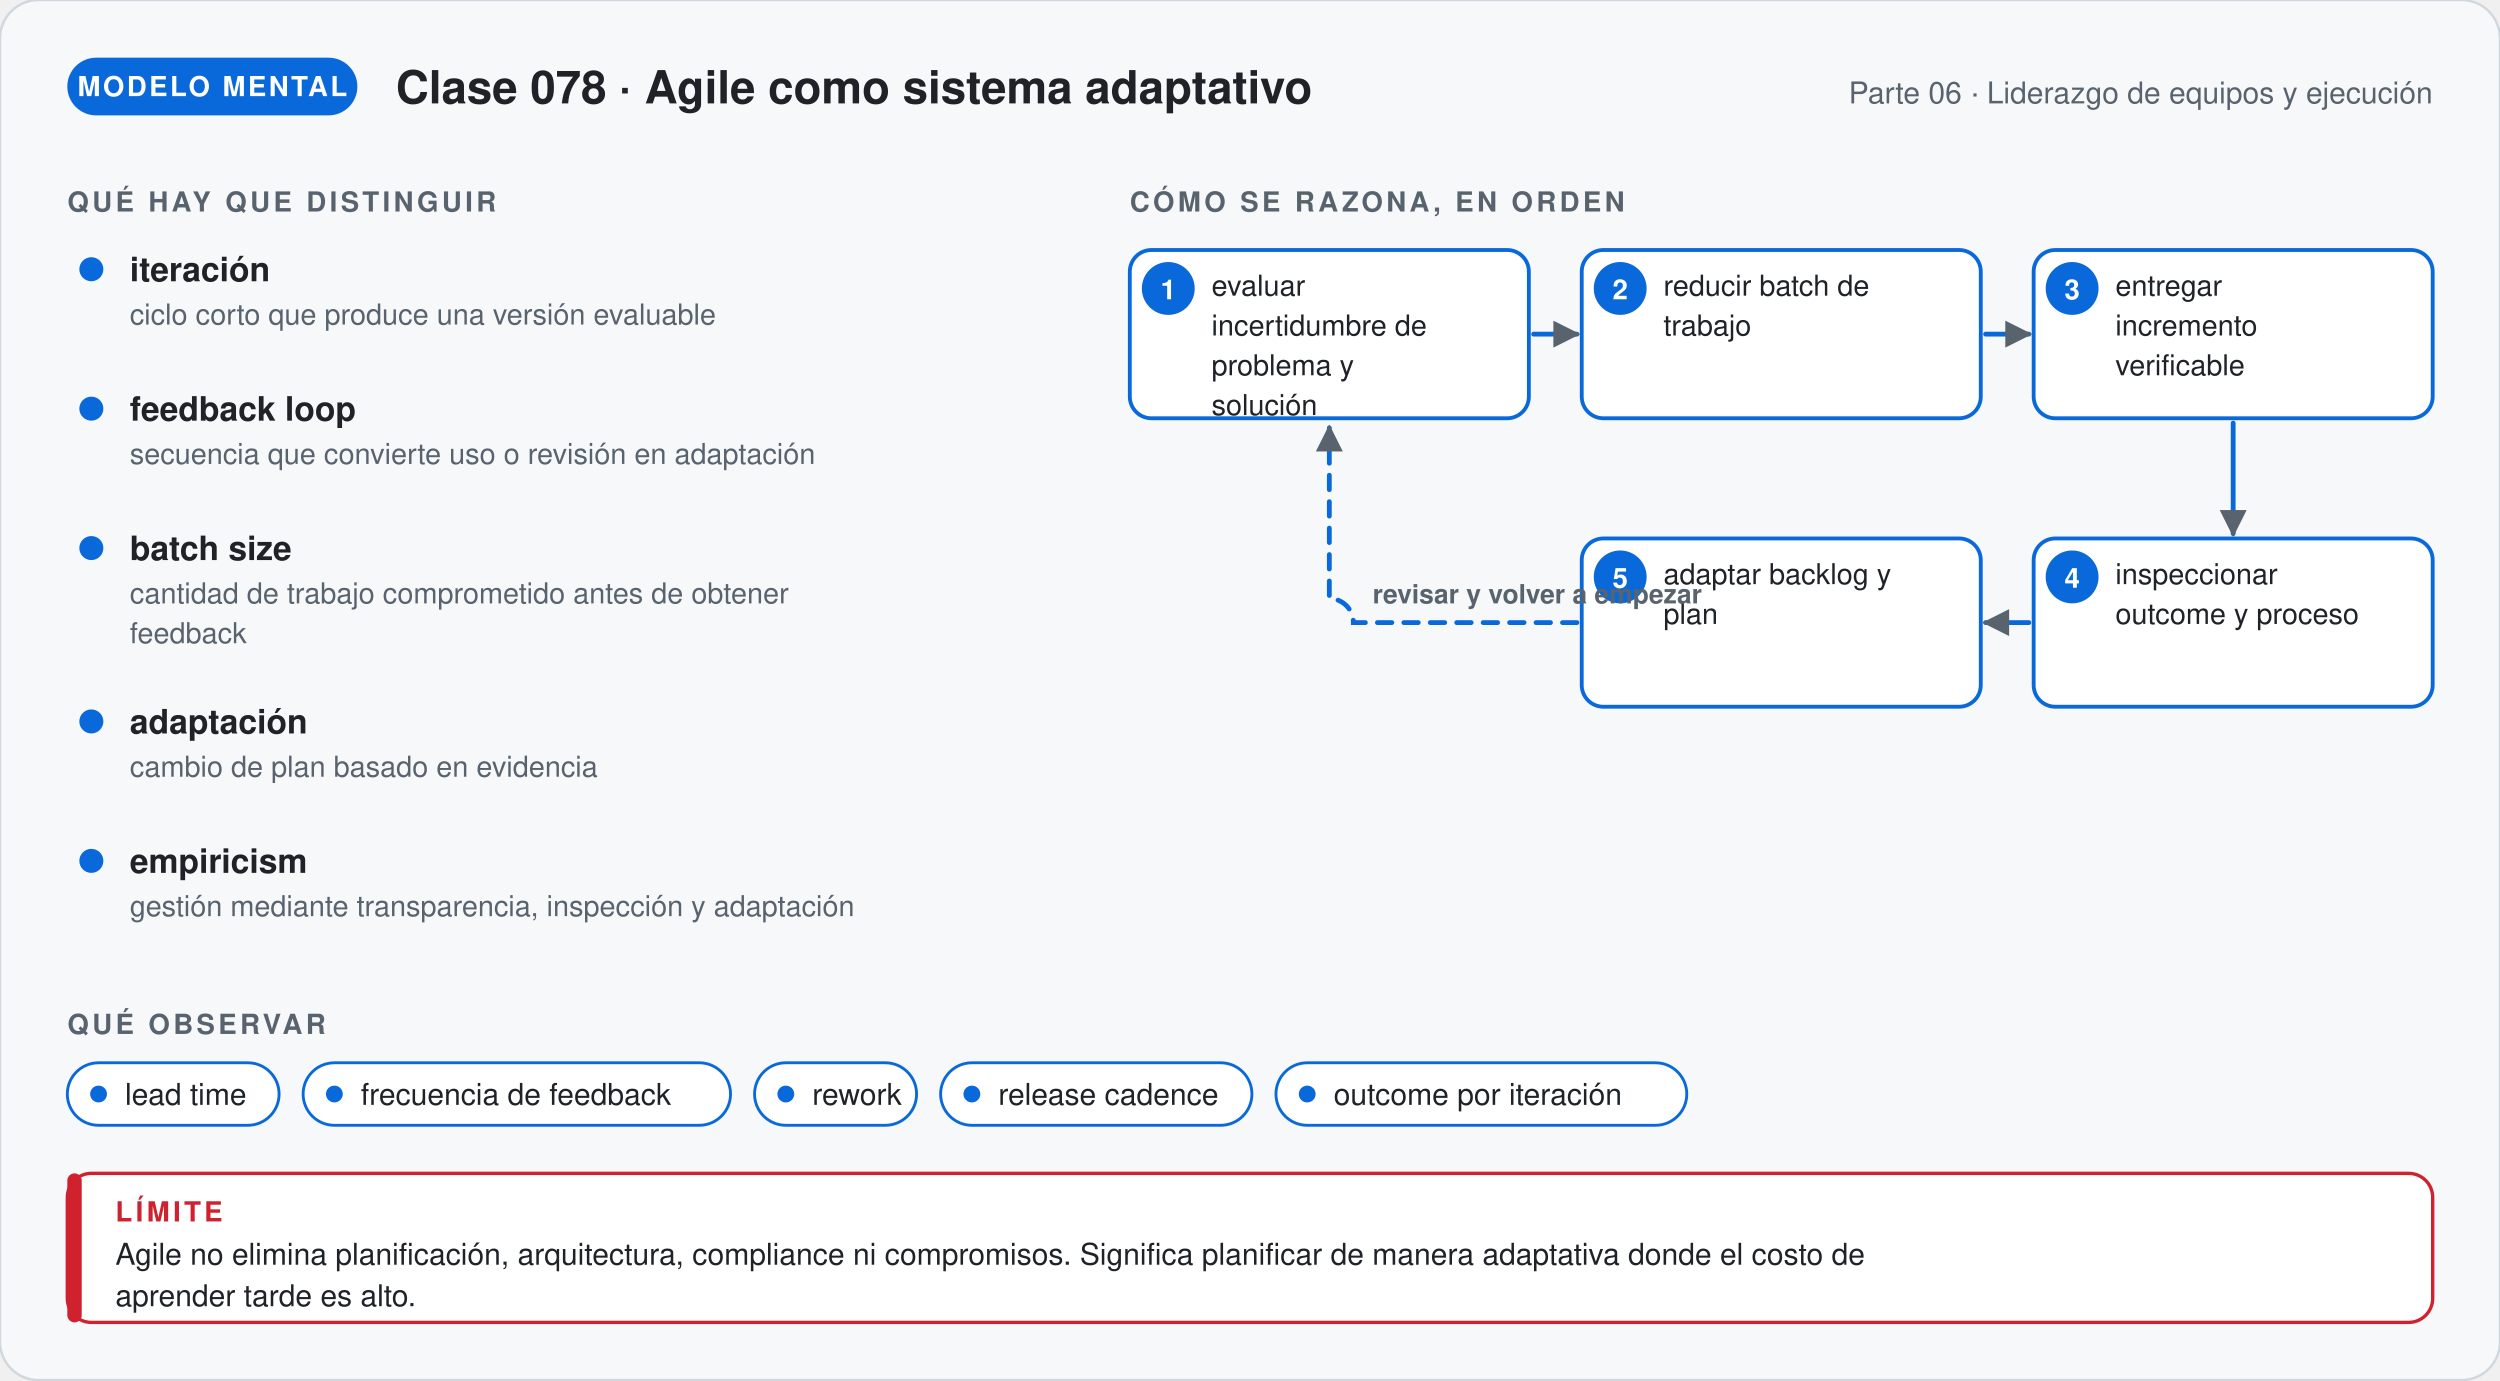
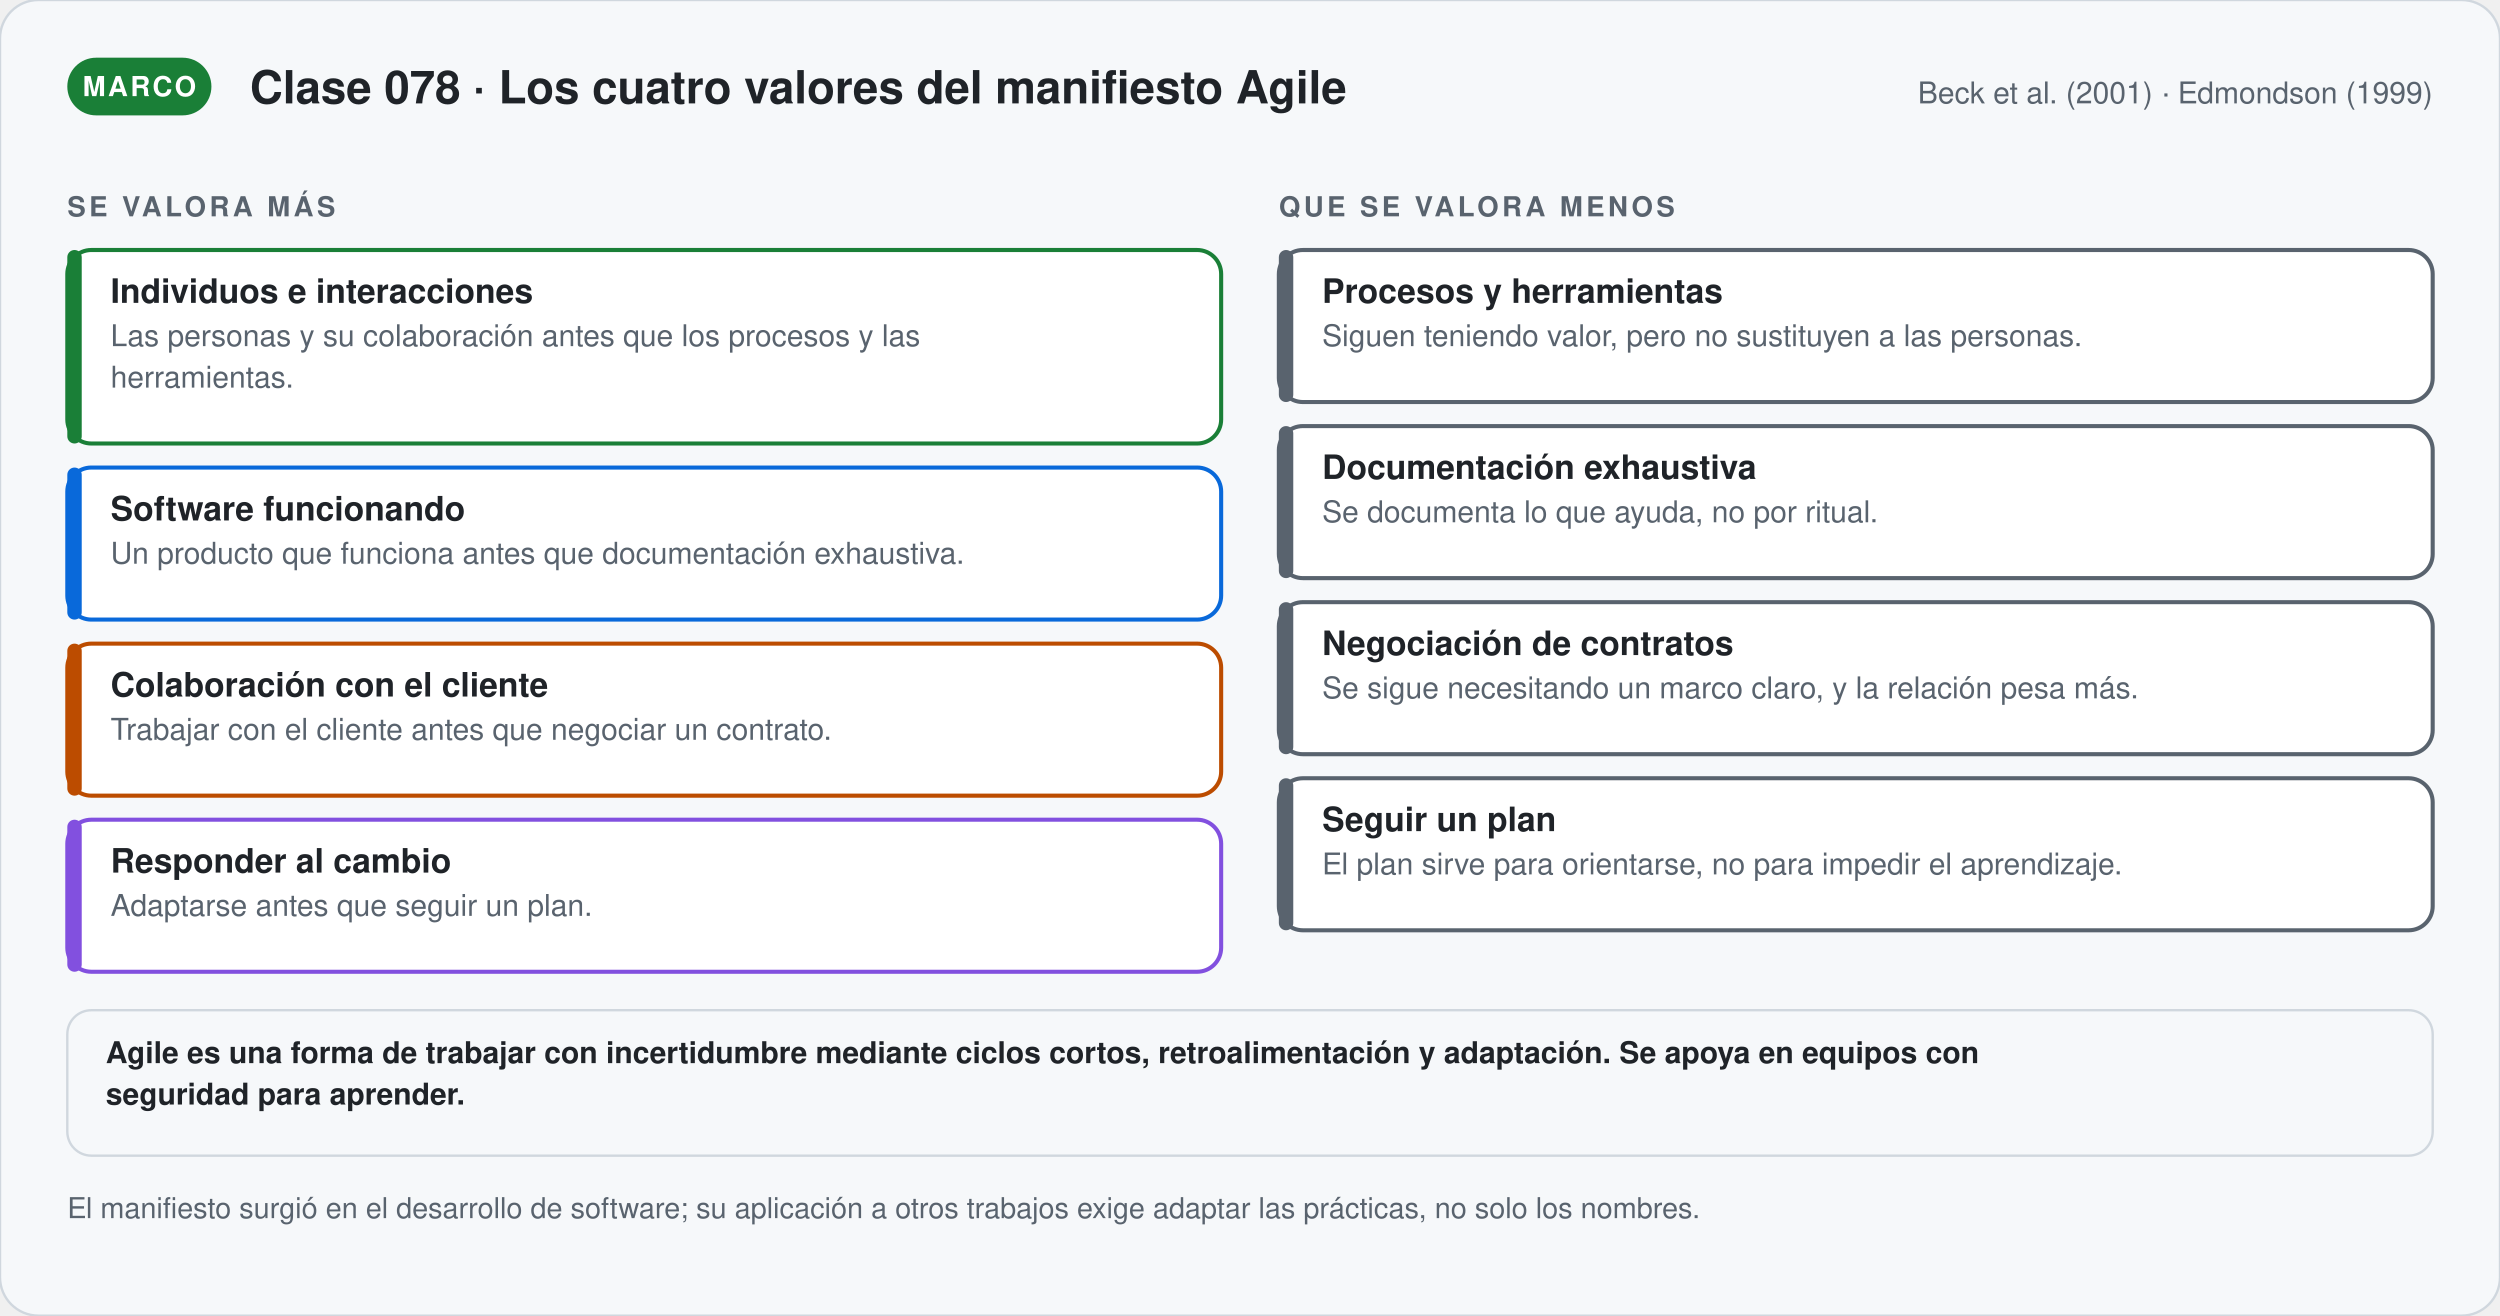
- <svg xmlns="http://www.w3.org/2000/svg" viewBox="0 0 1040 574.12" width="1040" role="img" aria-labelledby="t-g78 d-g78" font-family="'Segoe UI', 'Helvetica Neue', Helvetica, Arial, sans-serif">
+ <svg xmlns="http://www.w3.org/2000/svg" viewBox="0 0 1040 547.31" width="1040" role="img" aria-labelledby="t-s78 d-s78" font-family="'Segoe UI', 'Helvetica Neue', Helvetica, Arial, sans-serif">
  <defs>
-     <marker id="p-g78" viewBox="0 0 10 10" refX="8" refY="5" markerWidth="7" markerHeight="7" orient="auto">
+     <marker id="p-s78" viewBox="0 0 10 10" refX="8" refY="5" markerWidth="7" markerHeight="7" orient="auto">
      <path d="M1,1 L9,5 L1,9 Z" fill="#59636e" />
    </marker>
  </defs>
-   <rect width="1040" height="574.12" rx="16" fill="#f6f8fa" stroke="#d0d7de" />
-   <rect x="28" y="24" width="120.67" height="24" rx="12" fill="#0969da" />
-   <text x="88.335" y="40" font-size="11.5" font-weight="700" fill="#ffffff" text-anchor="middle" letter-spacing="1">MODELO MENTAL</text>
-   <text x="164.67" y="43" font-size="19" font-weight="700" fill="#1f2328" text-anchor="start">Clase 078 · Agile como sistema adaptativo</text>
-   <text x="1012" y="43" font-size="12.5" font-weight="400" fill="#59636e" text-anchor="end">Parte 06 · Liderazgo de equipos y ejecución</text>
-   <text x="28" y="88" font-size="11.5" font-weight="700" fill="#59636e" text-anchor="start" letter-spacing="1.4">QUÉ HAY QUE DISTINGUIR</text>
-   <circle cx="38" cy="112" r="5" fill="#0969da" />
-   <text x="54" y="117" font-size="14" font-weight="700" fill="#1f2328" text-anchor="start">iteración</text>
-   <text x="54" y="135" font-size="12" font-weight="400" fill="#59636e" text-anchor="start">ciclo corto que produce una versión evaluable</text>
-   <circle cx="38" cy="170" r="5" fill="#0969da" />
-   <text x="54" y="175" font-size="14" font-weight="700" fill="#1f2328" text-anchor="start">feedback loop</text>
-   <text x="54" y="193" font-size="12" font-weight="400" fill="#59636e" text-anchor="start">secuencia que convierte uso o revisión en adaptación</text>
-   <circle cx="38" cy="228" r="5" fill="#0969da" />
-   <text x="54" y="233" font-size="14" font-weight="700" fill="#1f2328" text-anchor="start">batch size</text>
-   <text x="54" y="251" font-size="12" font-weight="400" fill="#59636e" text-anchor="start">cantidad de trabajo comprometido antes de obtener</text>
-   <text x="54" y="267.56" font-size="12" font-weight="400" fill="#59636e" text-anchor="start">feedback</text>
-   <circle cx="38" cy="300.12" r="5" fill="#0969da" />
-   <text x="54" y="305.12" font-size="14" font-weight="700" fill="#1f2328" text-anchor="start">adaptación</text>
-   <text x="54" y="323.12" font-size="12" font-weight="400" fill="#59636e" text-anchor="start">cambio de plan basado en evidencia</text>
-   <circle cx="38" cy="358.12" r="5" fill="#0969da" />
-   <text x="54" y="363.12" font-size="14" font-weight="700" fill="#1f2328" text-anchor="start">empiricism</text>
-   <text x="54" y="381.12" font-size="12" font-weight="400" fill="#59636e" text-anchor="start">gestión mediante transparencia, inspección y adaptación</text>
-   <text x="470" y="88" font-size="11.5" font-weight="700" fill="#59636e" text-anchor="start" letter-spacing="1.4">CÓMO SE RAZONA, EN ORDEN</text>
-   <rect x="470" y="104" width="166" height="70" rx="9" fill="#ffffff" stroke="#0969da" stroke-width="1.6" />
-   <circle cx="486.0" cy="120" r="11" fill="#0969da" />
-   <text x="486" y="124.5" font-size="11.5" font-weight="700" fill="#ffffff" text-anchor="middle">1</text>
-   <text x="504" y="123" font-size="12" font-weight="400" fill="#1f2328" text-anchor="start">evaluar</text>
-   <text x="504" y="139.56" font-size="12" font-weight="400" fill="#1f2328" text-anchor="start">incertidumbre de</text>
-   <text x="504" y="156.12" font-size="12" font-weight="400" fill="#1f2328" text-anchor="start">problema y</text>
-   <text x="504" y="172.68" font-size="12" font-weight="400" fill="#1f2328" text-anchor="start">solución</text>
-   <rect x="658" y="104" width="166" height="70" rx="9" fill="#ffffff" stroke="#0969da" stroke-width="1.6" />
-   <circle cx="674.0" cy="120" r="11" fill="#0969da" />
-   <text x="674" y="124.5" font-size="11.5" font-weight="700" fill="#ffffff" text-anchor="middle">2</text>
-   <text x="692" y="123" font-size="12" font-weight="400" fill="#1f2328" text-anchor="start">reducir batch de</text>
-   <text x="692" y="139.56" font-size="12" font-weight="400" fill="#1f2328" text-anchor="start">trabajo</text>
-   <rect x="846" y="104" width="166" height="70" rx="9" fill="#ffffff" stroke="#0969da" stroke-width="1.6" />
-   <circle cx="862.0" cy="120" r="11" fill="#0969da" />
-   <text x="862" y="124.5" font-size="11.5" font-weight="700" fill="#ffffff" text-anchor="middle">3</text>
-   <text x="880" y="123" font-size="12" font-weight="400" fill="#1f2328" text-anchor="start">entregar</text>
-   <text x="880" y="139.56" font-size="12" font-weight="400" fill="#1f2328" text-anchor="start">incremento</text>
-   <text x="880" y="156.12" font-size="12" font-weight="400" fill="#1f2328" text-anchor="start">verificable</text>
-   <rect x="846" y="224" width="166" height="70" rx="9" fill="#ffffff" stroke="#0969da" stroke-width="1.6" />
-   <circle cx="862.0" cy="240" r="11" fill="#0969da" />
-   <text x="862" y="244.5" font-size="11.5" font-weight="700" fill="#ffffff" text-anchor="middle">4</text>
-   <text x="880" y="243" font-size="12" font-weight="400" fill="#1f2328" text-anchor="start">inspeccionar</text>
-   <text x="880" y="259.56" font-size="12" font-weight="400" fill="#1f2328" text-anchor="start">outcome y proceso</text>
-   <rect x="658" y="224" width="166" height="70" rx="9" fill="#ffffff" stroke="#0969da" stroke-width="1.6" />
-   <circle cx="674.0" cy="240" r="11" fill="#0969da" />
-   <text x="674" y="244.5" font-size="11.5" font-weight="700" fill="#ffffff" text-anchor="middle">5</text>
-   <text x="692" y="243" font-size="12" font-weight="400" fill="#1f2328" text-anchor="start">adaptar backlog y</text>
-   <text x="692" y="259.56" font-size="12" font-weight="400" fill="#1f2328" text-anchor="start">plan</text>
-   <path d="M638,139 L656,139" stroke="#0969da" stroke-width="2" fill="none" stroke-linecap="round" marker-end="url(#p-g78)" />
-   <path d="M826,139 L844,139" stroke="#0969da" stroke-width="2" fill="none" stroke-linecap="round" marker-end="url(#p-g78)" />
-   <path d="M929,176 L929,222" stroke="#0969da" stroke-width="2" fill="none" stroke-linecap="round" marker-end="url(#p-g78)" />
-   <path d="M844,259 L826,259" stroke="#0969da" stroke-width="2" fill="none" stroke-linecap="round" marker-end="url(#p-g78)" />
-   <path d="M656.0,259.0 H563.0 a10,10 0 0 0 -10,-10 V178" stroke="#0969da" stroke-width="2" fill="none" stroke-dasharray="6 5" stroke-linecap="round" marker-end="url(#p-g78)" />
-   <text x="571" y="251" font-size="11" font-weight="600" fill="#59636e" text-anchor="start">revisar y volver a empezar</text>
-   <text x="28" y="430.12" font-size="11.5" font-weight="700" fill="#59636e" text-anchor="start" letter-spacing="1.4">QUÉ OBSERVAR</text>
-   <rect x="28" y="442.12" width="88.1" height="26" rx="13" fill="#ffffff" stroke="#0969da" stroke-width="1.2" />
-   <circle cx="41" cy="455.12" r="3.5" fill="#0969da" />
-   <text x="52" y="459.62" font-size="12.5" font-weight="400" fill="#1f2328" text-anchor="start">lead time</text>
-   <rect x="126.1" y="442.12" width="177.8" height="26" rx="13" fill="#ffffff" stroke="#0969da" stroke-width="1.2" />
-   <circle cx="139.1" cy="455.12" r="3.5" fill="#0969da" />
-   <text x="150.1" y="459.62" font-size="12.5" font-weight="400" fill="#1f2328" text-anchor="start">frecuencia de feedback</text>
-   <rect x="313.9" y="442.12" width="67.4" height="26" rx="13" fill="#ffffff" stroke="#0969da" stroke-width="1.2" />
-   <circle cx="326.9" cy="455.12" r="3.5" fill="#0969da" />
-   <text x="337.9" y="459.62" font-size="12.5" font-weight="400" fill="#1f2328" text-anchor="start">rework</text>
-   <rect x="391.3" y="442.12" width="129.5" height="26" rx="13" fill="#ffffff" stroke="#0969da" stroke-width="1.2" />
-   <circle cx="404.3" cy="455.12" r="3.5" fill="#0969da" />
-   <text x="415.3" y="459.62" font-size="12.5" font-weight="400" fill="#1f2328" text-anchor="start">release cadence</text>
-   <rect x="530.8" y="442.12" width="170.9" height="26" rx="13" fill="#ffffff" stroke="#0969da" stroke-width="1.2" />
-   <circle cx="543.8" cy="455.12" r="3.5" fill="#0969da" />
-   <text x="554.8" y="459.62" font-size="12.5" font-weight="400" fill="#1f2328" text-anchor="start">outcome por iteración</text>
-   <rect x="28" y="488.12" width="984" height="62" rx="10" fill="#ffffff" stroke="#cf222e" stroke-width="1.4" />
-   <rect x="28" y="488.12" width="6" height="62" rx="3" fill="#cf222e" />
-   <text x="48" y="508.12" font-size="11.5" font-weight="700" fill="#cf222e" text-anchor="start" letter-spacing="1.4">LÍMITE</text>
-   <text x="48" y="526.12" font-size="12.5" font-weight="400" fill="#1f2328" text-anchor="start">Agile no elimina planificación, arquitectura, compliance ni compromisos. Significa planificar de manera adaptativa donde el costo de</text>
-   <text x="48" y="543.37" font-size="12.5" font-weight="400" fill="#1f2328" text-anchor="start">aprender tarde es alto.</text>
+   <rect width="1040" height="547.31" rx="16" fill="#f6f8fa" stroke="#d0d7de" />
+   <rect x="28" y="24" width="59.95" height="24" rx="12" fill="#1a7f37" />
+   <text x="57.975" y="40" font-size="11.5" font-weight="700" fill="#ffffff" text-anchor="middle" letter-spacing="1">MARCO</text>
+   <text x="103.95" y="43" font-size="19" font-weight="700" fill="#1f2328" text-anchor="start">Clase 078 · Los cuatro valores del manifiesto Agile</text>
+   <text x="1012" y="43" font-size="12.5" font-weight="400" fill="#59636e" text-anchor="end">Beck et al. (2001) · Edmondson (1999)</text>
+   <text x="28" y="90" font-size="11.5" font-weight="700" fill="#59636e" text-anchor="start" letter-spacing="1.4">SE VALORA MÁS</text>
+   <rect x="28" y="104" width="480" height="80.5" rx="10" fill="#ffffff" stroke="#1a7f37" stroke-width="1.7" />
+   <rect x="28.0" y="104" width="6" height="80.5" rx="3" fill="#1a7f37" />
+   <text x="46" y="126" font-size="14" font-weight="700" fill="#1f2328" text-anchor="start">Individuos e interacciones</text>
+   <text x="46" y="144" font-size="12.5" font-weight="400" fill="#59636e" text-anchor="start">Las personas y su colaboración antes que los procesos y las</text>
+   <text x="46" y="161.25" font-size="12.5" font-weight="400" fill="#59636e" text-anchor="start">herramientas.</text>
+   <rect x="28" y="194.5" width="480" height="63.25" rx="10" fill="#ffffff" stroke="#0969da" stroke-width="1.7" />
+   <rect x="28.0" y="194.5" width="6" height="63.25" rx="3" fill="#0969da" />
+   <text x="46" y="216.5" font-size="14" font-weight="700" fill="#1f2328" text-anchor="start">Software funcionando</text>
+   <text x="46" y="234.5" font-size="12.5" font-weight="400" fill="#59636e" text-anchor="start">Un producto que funciona antes que documentación exhaustiva.</text>
+   <rect x="28" y="267.75" width="480" height="63.25" rx="10" fill="#ffffff" stroke="#bc4c00" stroke-width="1.7" />
+   <rect x="28.0" y="267.75" width="6" height="63.25" rx="3" fill="#bc4c00" />
+   <text x="46" y="289.75" font-size="14" font-weight="700" fill="#1f2328" text-anchor="start">Colaboración con el cliente</text>
+   <text x="46" y="307.75" font-size="12.5" font-weight="400" fill="#59636e" text-anchor="start">Trabajar con el cliente antes que negociar un contrato.</text>
+   <rect x="28" y="341" width="480" height="63.25" rx="10" fill="#ffffff" stroke="#8250df" stroke-width="1.7" />
+   <rect x="28.0" y="341.0" width="6" height="63.25" rx="3" fill="#8250df" />
+   <text x="46" y="363" font-size="14" font-weight="700" fill="#1f2328" text-anchor="start">Responder al cambio</text>
+   <text x="46" y="381" font-size="12.5" font-weight="400" fill="#59636e" text-anchor="start">Adaptarse antes que seguir un plan.</text>
+   <text x="532" y="90" font-size="11.5" font-weight="700" fill="#59636e" text-anchor="start" letter-spacing="1.4">QUE SE VALORA MENOS</text>
+   <rect x="532" y="104" width="480" height="63.25" rx="10" fill="#ffffff" stroke="#59636e" stroke-width="1.7" />
+   <rect x="532.0" y="104" width="6" height="63.25" rx="3" fill="#59636e" />
+   <text x="550" y="126" font-size="14" font-weight="700" fill="#1f2328" text-anchor="start">Procesos y herramientas</text>
+   <text x="550" y="144" font-size="12.5" font-weight="400" fill="#59636e" text-anchor="start">Siguen teniendo valor, pero no sustituyen a las personas.</text>
+   <rect x="532" y="177.25" width="480" height="63.25" rx="10" fill="#ffffff" stroke="#59636e" stroke-width="1.7" />
+   <rect x="532.0" y="177.25" width="6" height="63.25" rx="3" fill="#59636e" />
+   <text x="550" y="199.25" font-size="14" font-weight="700" fill="#1f2328" text-anchor="start">Documentación exhaustiva</text>
+   <text x="550" y="217.25" font-size="12.5" font-weight="400" fill="#59636e" text-anchor="start">Se documenta lo que ayuda, no por ritual.</text>
+   <rect x="532" y="250.5" width="480" height="63.25" rx="10" fill="#ffffff" stroke="#59636e" stroke-width="1.7" />
+   <rect x="532.0" y="250.5" width="6" height="63.25" rx="3" fill="#59636e" />
+   <text x="550" y="272.5" font-size="14" font-weight="700" fill="#1f2328" text-anchor="start">Negociación de contratos</text>
+   <text x="550" y="290.5" font-size="12.5" font-weight="400" fill="#59636e" text-anchor="start">Se sigue necesitando un marco claro, y la relación pesa más.</text>
+   <rect x="532" y="323.75" width="480" height="63.25" rx="10" fill="#ffffff" stroke="#59636e" stroke-width="1.7" />
+   <rect x="532.0" y="323.75" width="6" height="63.25" rx="3" fill="#59636e" />
+   <text x="550" y="345.75" font-size="14" font-weight="700" fill="#1f2328" text-anchor="start">Seguir un plan</text>
+   <text x="550" y="363.75" font-size="12.5" font-weight="400" fill="#59636e" text-anchor="start">El plan sirve para orientarse, no para impedir el aprendizaje.</text>
+   <rect x="28" y="420.25" width="984" height="60.5" rx="10" fill="#f6f8fa" stroke="#d0d7de" stroke-width="1" />
+   <text x="44" y="442.25" font-size="12.5" font-weight="600" fill="#1f2328" text-anchor="start">Agile es una forma de trabajar con incertidumbre mediante ciclos cortos, retroalimentación y adaptación. Se apoya en equipos con</text>
+   <text x="44" y="459.5" font-size="12.5" font-weight="600" fill="#1f2328" text-anchor="start">seguridad para aprender.</text>
+   <text x="28" y="506.75" font-size="12" font-weight="400" fill="#59636e" text-anchor="start">El manifiesto surgió en el desarrollo de software; su aplicación a otros trabajos exige adaptar las prácticas, no solo los nombres.</text>
</svg>
